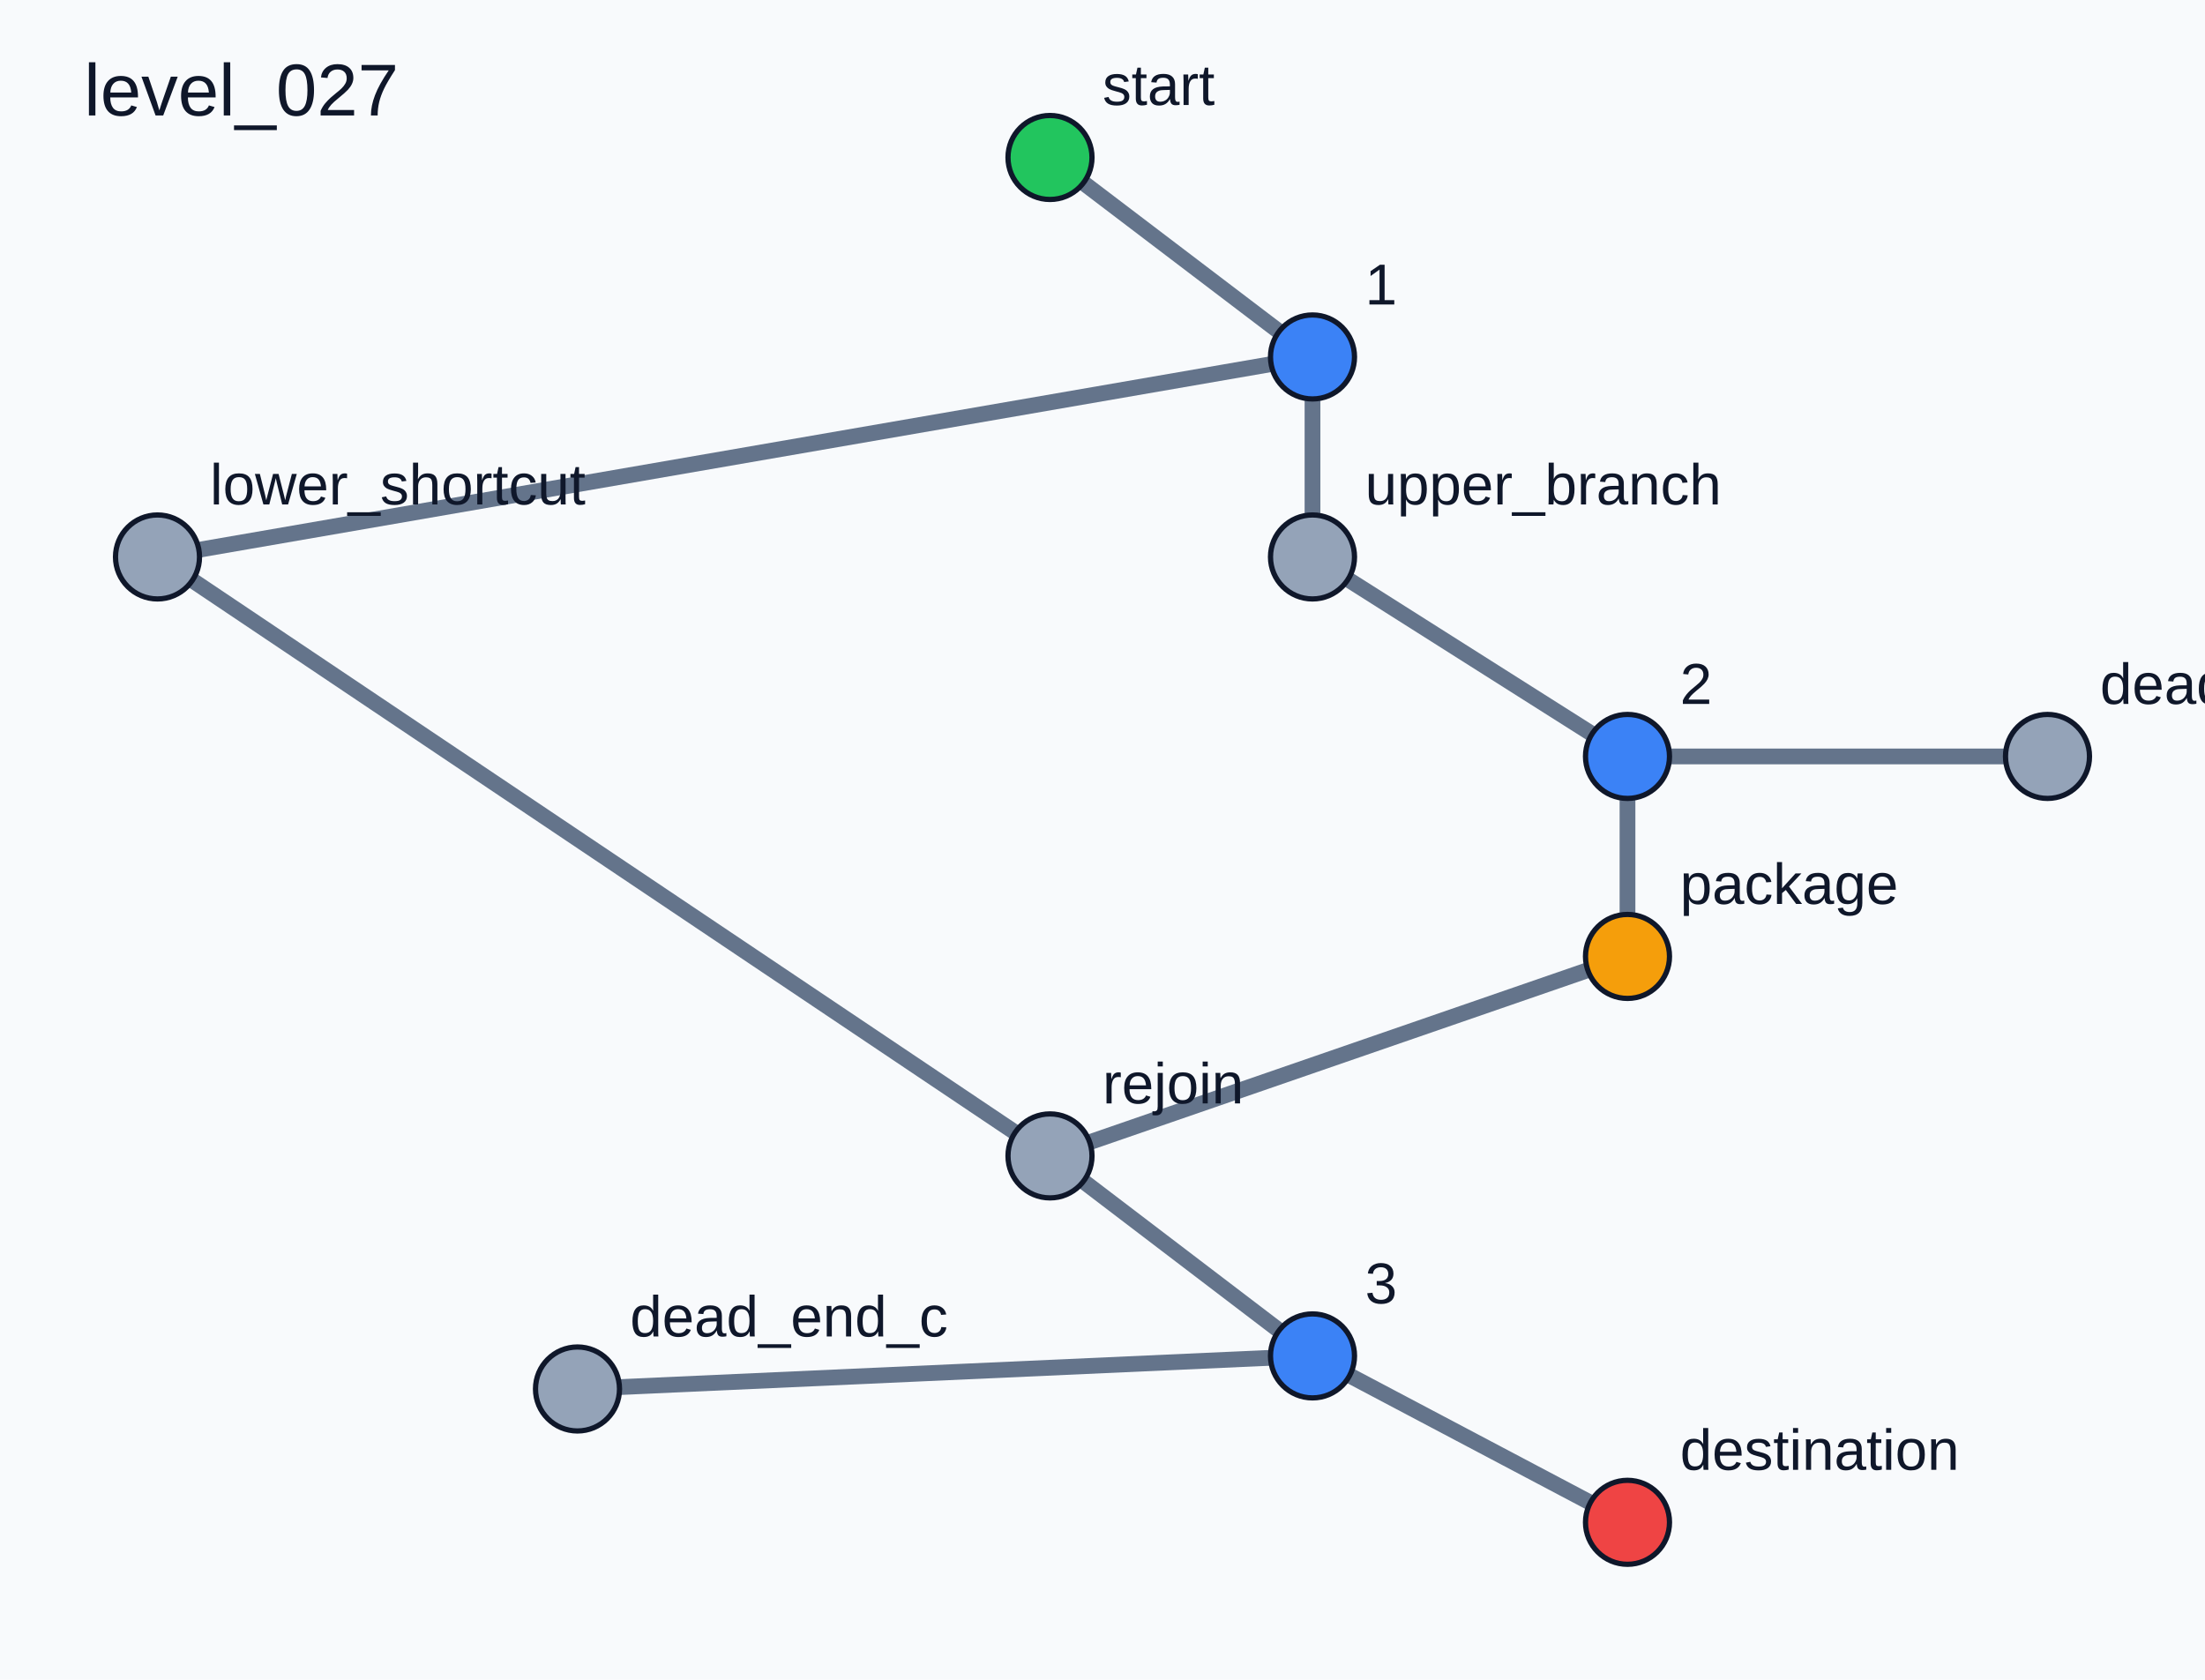
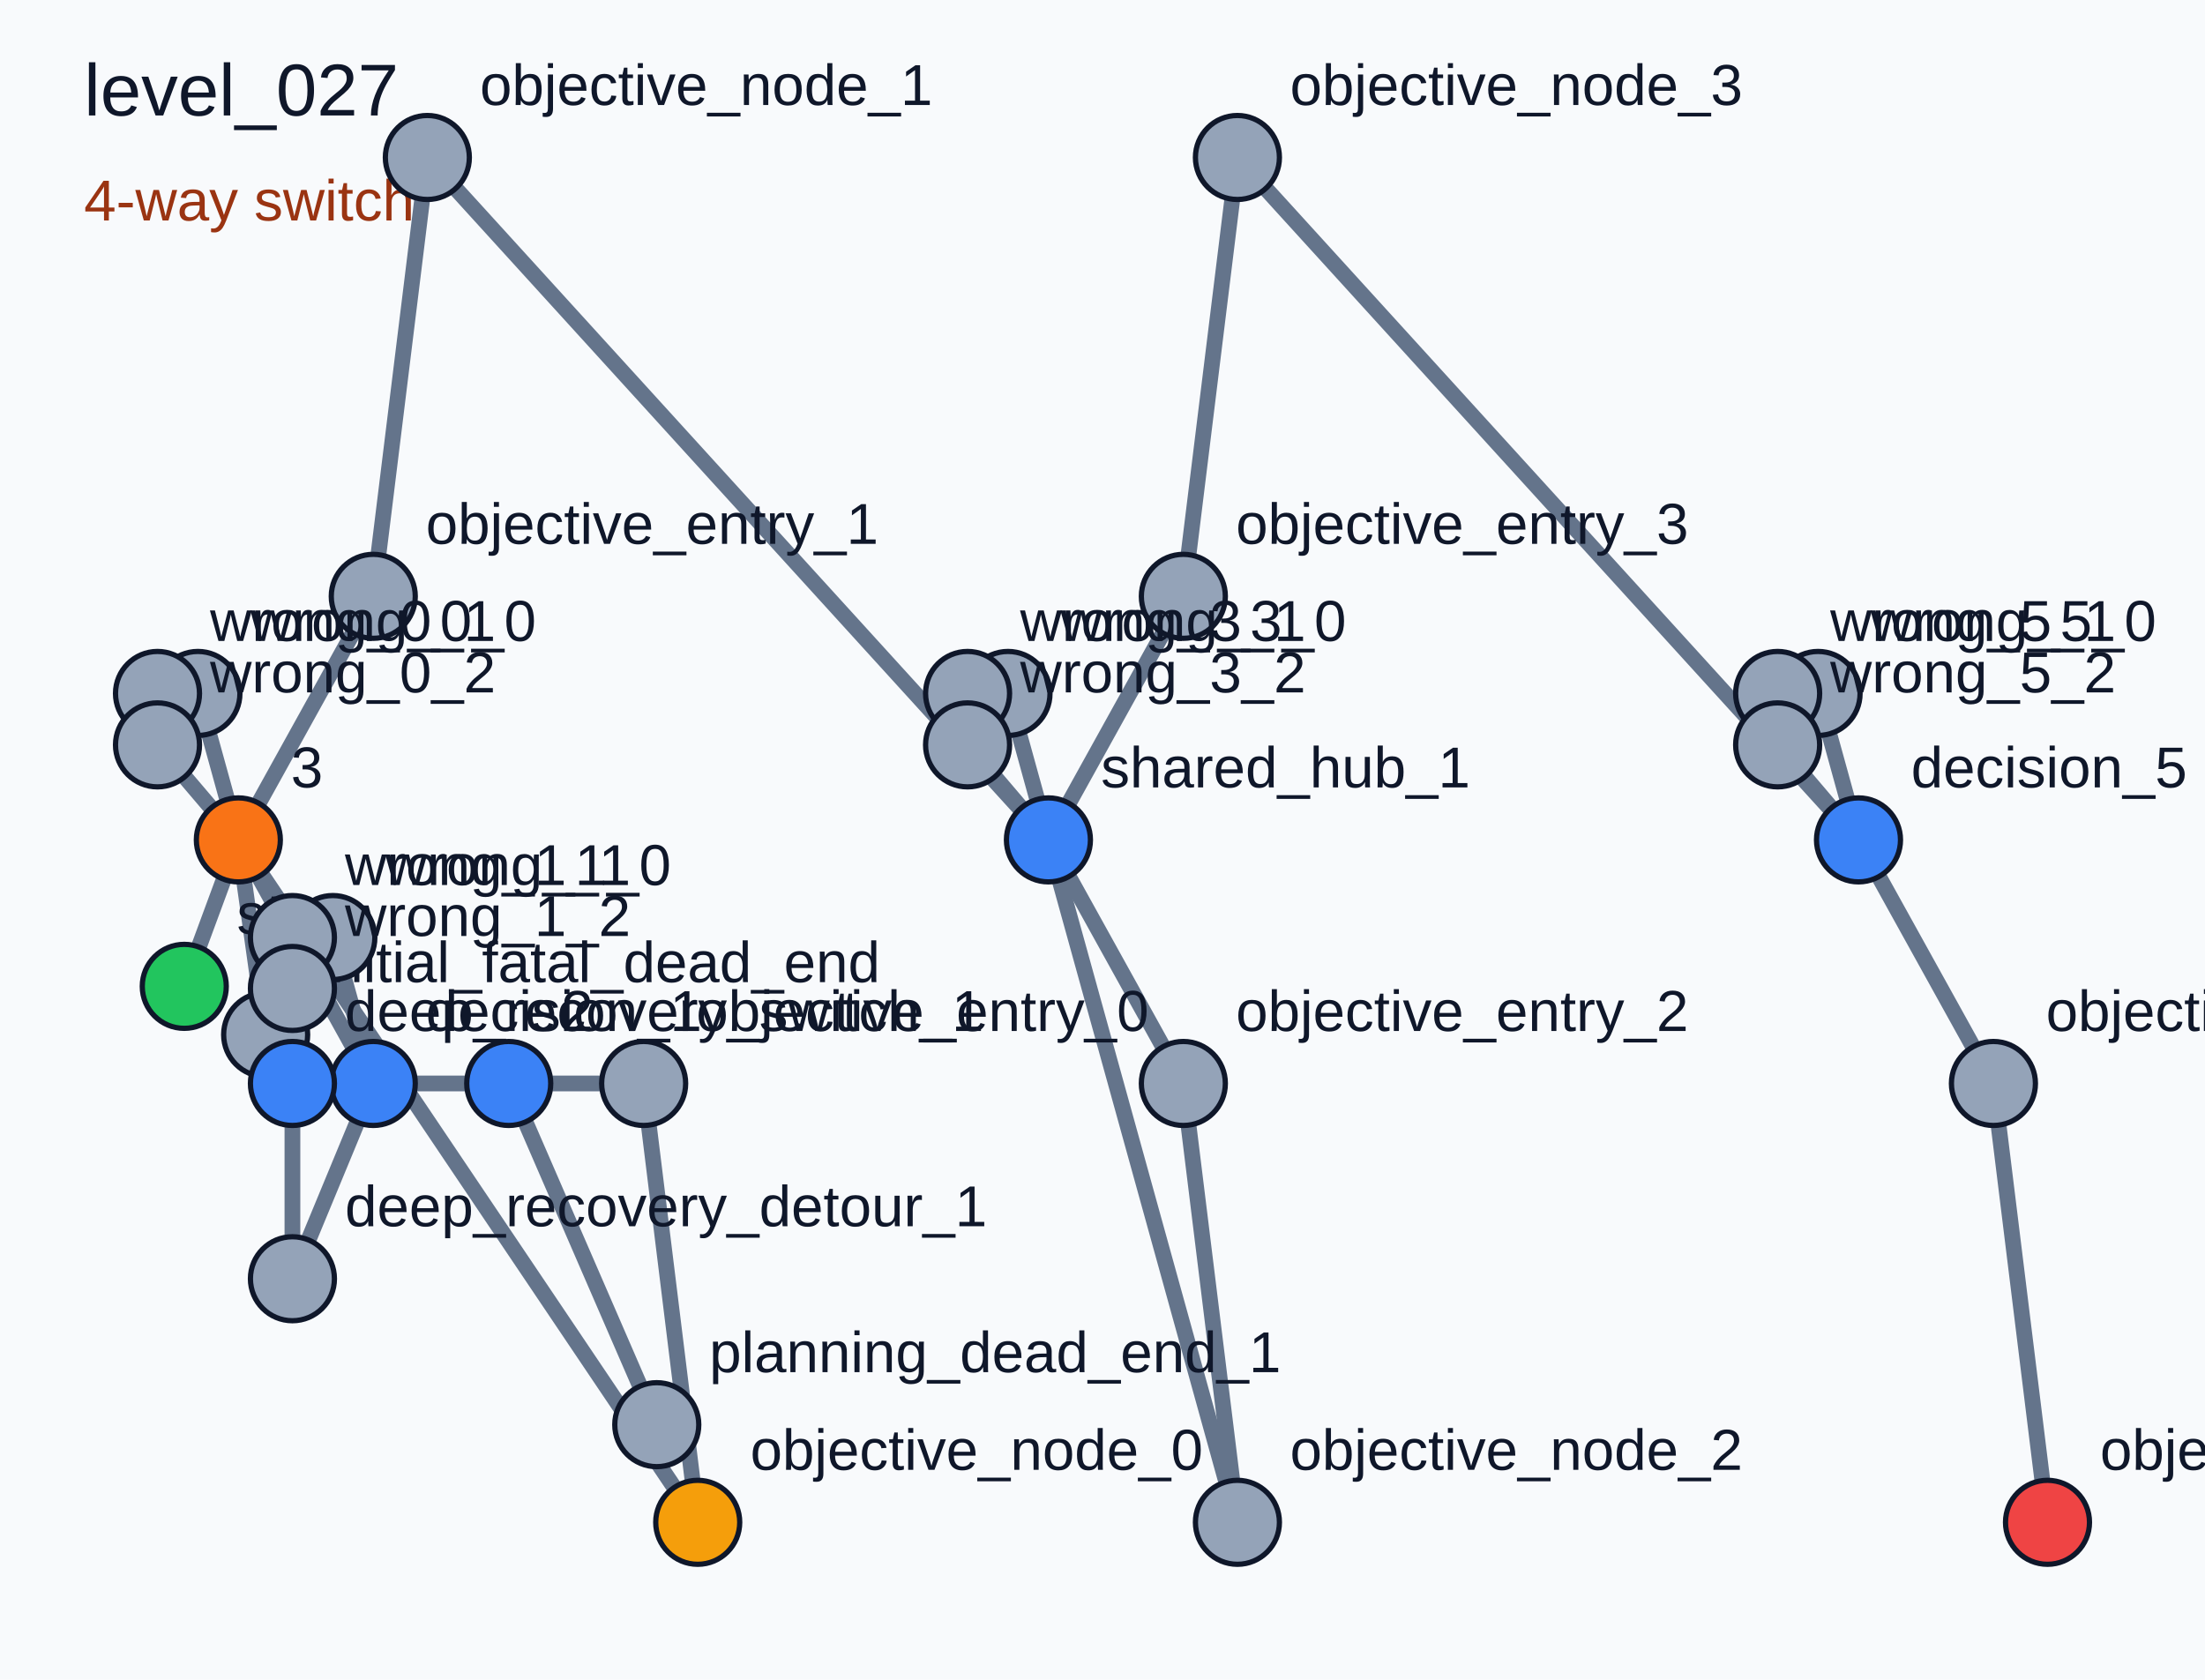
<svg xmlns="http://www.w3.org/2000/svg" width="420" height="320" viewBox="0 0 420 320">
  <rect width="100%" height="100%" fill="#f8fafc" />
  <text x="16" y="22" font-family="Arial" font-size="14" fill="#0f172a">level_027</text>
-   <line x1="200.0" y1="30.0" x2="250.0" y2="68.0" stroke="#64748b" stroke-width="3" />
-   <line x1="250.0" y1="68.0" x2="30.0" y2="106.1" stroke="#64748b" stroke-width="3" />
-   <line x1="250.0" y1="68.0" x2="250.0" y2="106.1" stroke="#64748b" stroke-width="3" />
-   <line x1="30.0" y1="106.1" x2="200.0" y2="220.2" stroke="#64748b" stroke-width="3" />
-   <line x1="250.0" y1="106.1" x2="310.0" y2="144.1" stroke="#64748b" stroke-width="3" />
-   <line x1="310.0" y1="144.1" x2="390.0" y2="144.1" stroke="#64748b" stroke-width="3" />
-   <line x1="310.0" y1="144.1" x2="310.0" y2="182.2" stroke="#64748b" stroke-width="3" />
-   <line x1="310.0" y1="182.2" x2="200.0" y2="220.2" stroke="#64748b" stroke-width="3" />
-   <line x1="200.0" y1="220.2" x2="250.0" y2="258.3" stroke="#64748b" stroke-width="3" />
-   <line x1="250.0" y1="258.3" x2="110.0" y2="264.6" stroke="#64748b" stroke-width="3" />
-   <line x1="250.0" y1="258.3" x2="310.0" y2="290.0" stroke="#64748b" stroke-width="3" />
-   <circle cx="200.0" cy="30.0" r="8" fill="#22c55e" stroke="#0f172a" stroke-width="1" />
-   <text x="210.0" y="20.0" font-family="Arial" font-size="11" fill="#0f172a">start</text>
-   <circle cx="250.0" cy="68.0" r="8" fill="#3b82f6" stroke="#0f172a" stroke-width="1" />
-   <text x="260.0" y="58.0" font-family="Arial" font-size="11" fill="#0f172a">1</text>
-   <circle cx="250.0" cy="106.1" r="8" fill="#94a3b8" stroke="#0f172a" stroke-width="1" />
-   <text x="260.0" y="96.1" font-family="Arial" font-size="11" fill="#0f172a">upper_branch</text>
-   <circle cx="310.0" cy="144.1" r="8" fill="#3b82f6" stroke="#0f172a" stroke-width="1" />
-   <text x="320.0" y="134.1" font-family="Arial" font-size="11" fill="#0f172a">2</text>
-   <circle cx="310.0" cy="182.2" r="8" fill="#f59e0b" stroke="#0f172a" stroke-width="1" />
-   <text x="320.0" y="172.2" font-family="Arial" font-size="11" fill="#0f172a">package</text>
-   <circle cx="200.0" cy="220.2" r="8" fill="#94a3b8" stroke="#0f172a" stroke-width="1" />
-   <text x="210.0" y="210.2" font-family="Arial" font-size="11" fill="#0f172a">rejoin</text>
-   <circle cx="250.0" cy="258.3" r="8" fill="#3b82f6" stroke="#0f172a" stroke-width="1" />
-   <text x="260.0" y="248.3" font-family="Arial" font-size="11" fill="#0f172a">3</text>
-   <circle cx="310.0" cy="290.0" r="8" fill="#ef4444" stroke="#0f172a" stroke-width="1" />
-   <text x="320.0" y="280.0" font-family="Arial" font-size="11" fill="#0f172a">destination</text>
-   <circle cx="30.0" cy="106.1" r="8" fill="#94a3b8" stroke="#0f172a" stroke-width="1" />
-   <text x="40.0" y="96.1" font-family="Arial" font-size="11" fill="#0f172a">lower_shortcut</text>
-   <circle cx="390.0" cy="144.1" r="8" fill="#94a3b8" stroke="#0f172a" stroke-width="1" />
-   <text x="400.0" y="134.1" font-family="Arial" font-size="11" fill="#0f172a">dead_end_b</text>
-   <circle cx="110.0" cy="264.6" r="8" fill="#94a3b8" stroke="#0f172a" stroke-width="1" />
-   <text x="120.0" y="254.6" font-family="Arial" font-size="11" fill="#0f172a">dead_end_c</text>
+   <text x="16" y="42" font-family="Arial" font-size="11" fill="#9a3412">4-way switch</text>
+   <line x1="35.1" y1="187.9" x2="45.4" y2="160.0" stroke="#64748b" stroke-width="3" />
+   <line x1="122.6" y1="206.4" x2="132.9" y2="290.0" stroke="#64748b" stroke-width="3" />
+   <line x1="45.4" y1="160.0" x2="50.6" y2="197.1" stroke="#64748b" stroke-width="3" />
+   <line x1="45.4" y1="160.0" x2="71.1" y2="206.4" stroke="#64748b" stroke-width="3" />
+   <line x1="96.9" y1="206.4" x2="125.1" y2="271.4" stroke="#64748b" stroke-width="3" />
+   <line x1="96.9" y1="206.4" x2="122.6" y2="206.4" stroke="#64748b" stroke-width="3" />
+   <line x1="71.1" y1="206.4" x2="96.9" y2="206.4" stroke="#64748b" stroke-width="3" />
+   <line x1="71.1" y1="206.4" x2="63.4" y2="178.6" stroke="#64748b" stroke-width="3" />
+   <line x1="63.4" y1="178.6" x2="55.7" y2="178.6" stroke="#64748b" stroke-width="3" />
+   <line x1="55.7" y1="178.6" x2="55.7" y2="188.3" stroke="#64748b" stroke-width="3" />
+   <line x1="55.7" y1="188.3" x2="55.7" y2="206.4" stroke="#64748b" stroke-width="3" />
+   <line x1="55.7" y1="206.4" x2="71.1" y2="206.4" stroke="#64748b" stroke-width="3" />
+   <line x1="55.7" y1="206.4" x2="55.7" y2="243.6" stroke="#64748b" stroke-width="3" />
+   <line x1="55.7" y1="243.6" x2="71.1" y2="206.4" stroke="#64748b" stroke-width="3" />
+   <line x1="132.9" y1="290.0" x2="45.4" y2="160.0" stroke="#64748b" stroke-width="3" />
+   <line x1="71.1" y1="113.6" x2="81.4" y2="30.0" stroke="#64748b" stroke-width="3" />
+   <line x1="45.4" y1="160.0" x2="71.1" y2="113.6" stroke="#64748b" stroke-width="3" />
+   <line x1="45.4" y1="160.0" x2="37.7" y2="132.1" stroke="#64748b" stroke-width="3" />
+   <line x1="37.7" y1="132.1" x2="30.0" y2="132.1" stroke="#64748b" stroke-width="3" />
+   <line x1="30.0" y1="132.1" x2="30.0" y2="141.9" stroke="#64748b" stroke-width="3" />
+   <line x1="30.0" y1="141.9" x2="45.4" y2="160.0" stroke="#64748b" stroke-width="3" />
+   <line x1="81.4" y1="30.0" x2="199.7" y2="160.0" stroke="#64748b" stroke-width="3" />
+   <line x1="225.4" y1="206.4" x2="235.7" y2="290.0" stroke="#64748b" stroke-width="3" />
+   <line x1="199.7" y1="160.0" x2="225.4" y2="206.4" stroke="#64748b" stroke-width="3" />
+   <line x1="235.7" y1="290.0" x2="199.7" y2="160.0" stroke="#64748b" stroke-width="3" />
+   <line x1="225.4" y1="113.6" x2="235.7" y2="30.0" stroke="#64748b" stroke-width="3" />
+   <line x1="199.7" y1="160.0" x2="225.4" y2="113.6" stroke="#64748b" stroke-width="3" />
+   <line x1="199.7" y1="160.0" x2="192.0" y2="132.1" stroke="#64748b" stroke-width="3" />
+   <line x1="192.0" y1="132.1" x2="184.3" y2="132.1" stroke="#64748b" stroke-width="3" />
+   <line x1="184.3" y1="132.1" x2="184.3" y2="141.9" stroke="#64748b" stroke-width="3" />
+   <line x1="184.3" y1="141.9" x2="199.7" y2="160.0" stroke="#64748b" stroke-width="3" />
+   <line x1="235.7" y1="30.0" x2="354.0" y2="160.0" stroke="#64748b" stroke-width="3" />
+   <line x1="379.7" y1="206.4" x2="390.0" y2="290.0" stroke="#64748b" stroke-width="3" />
+   <line x1="354.0" y1="160.0" x2="379.7" y2="206.4" stroke="#64748b" stroke-width="3" />
+   <line x1="354.0" y1="160.0" x2="346.3" y2="132.1" stroke="#64748b" stroke-width="3" />
+   <line x1="346.3" y1="132.1" x2="338.6" y2="132.1" stroke="#64748b" stroke-width="3" />
+   <line x1="338.6" y1="132.1" x2="338.6" y2="141.9" stroke="#64748b" stroke-width="3" />
+   <line x1="338.6" y1="141.9" x2="354.0" y2="160.0" stroke="#64748b" stroke-width="3" />
+   <circle cx="35.1" cy="187.9" r="8" fill="#22c55e" stroke="#0f172a" stroke-width="1" />
+   <text x="45.1" y="177.9" font-family="Arial" font-size="11" fill="#0f172a">start</text>
+   <circle cx="45.4" cy="160.0" r="8" fill="#f97316" stroke="#0f172a" stroke-width="1" />
+   <text x="55.4" y="150.0" font-family="Arial" font-size="11" fill="#0f172a">3</text>
+   <circle cx="71.1" cy="206.4" r="8" fill="#3b82f6" stroke="#0f172a" stroke-width="1" />
+   <text x="81.1" y="196.4" font-family="Arial" font-size="11" fill="#0f172a">decision_1</text>
+   <circle cx="199.7" cy="160.0" r="8" fill="#3b82f6" stroke="#0f172a" stroke-width="1" />
+   <text x="209.7" y="150.0" font-family="Arial" font-size="11" fill="#0f172a">shared_hub_1</text>
+   <circle cx="354.0" cy="160.0" r="8" fill="#3b82f6" stroke="#0f172a" stroke-width="1" />
+   <text x="364.0" y="150.0" font-family="Arial" font-size="11" fill="#0f172a">decision_5</text>
+   <circle cx="132.9" cy="290.0" r="8" fill="#f59e0b" stroke="#0f172a" stroke-width="1" />
+   <text x="142.9" y="280.0" font-family="Arial" font-size="11" fill="#0f172a">objective_node_0</text>
+   <circle cx="122.6" cy="206.4" r="8" fill="#94a3b8" stroke="#0f172a" stroke-width="1" />
+   <text x="132.6" y="196.4" font-family="Arial" font-size="11" fill="#0f172a">objective_entry_0</text>
+   <circle cx="50.6" cy="197.1" r="8" fill="#94a3b8" stroke="#0f172a" stroke-width="1" />
+   <text x="60.6" y="187.1" font-family="Arial" font-size="11" fill="#0f172a">initial_fatal_dead_end</text>
+   <circle cx="96.9" cy="206.4" r="8" fill="#3b82f6" stroke="#0f172a" stroke-width="1" />
+   <text x="106.9" y="196.4" font-family="Arial" font-size="11" fill="#0f172a">2</text>
+   <circle cx="125.1" cy="271.4" r="8" fill="#94a3b8" stroke="#0f172a" stroke-width="1" />
+   <text x="135.1" y="261.4" font-family="Arial" font-size="11" fill="#0f172a">planning_dead_end_1</text>
+   <circle cx="63.4" cy="178.6" r="8" fill="#94a3b8" stroke="#0f172a" stroke-width="1" />
+   <text x="73.4" y="168.6" font-family="Arial" font-size="11" fill="#0f172a">wrong_1_0</text>
+   <circle cx="55.7" cy="178.6" r="8" fill="#94a3b8" stroke="#0f172a" stroke-width="1" />
+   <text x="65.7" y="168.6" font-family="Arial" font-size="11" fill="#0f172a">wrong_1_1</text>
+   <circle cx="55.7" cy="188.3" r="8" fill="#94a3b8" stroke="#0f172a" stroke-width="1" />
+   <text x="65.7" y="178.3" font-family="Arial" font-size="11" fill="#0f172a">wrong_1_2</text>
+   <circle cx="55.7" cy="206.4" r="8" fill="#3b82f6" stroke="#0f172a" stroke-width="1" />
+   <text x="65.7" y="196.4" font-family="Arial" font-size="11" fill="#0f172a">deep_recovery_switch_1</text>
+   <circle cx="55.7" cy="243.6" r="8" fill="#94a3b8" stroke="#0f172a" stroke-width="1" />
+   <text x="65.7" y="233.6" font-family="Arial" font-size="11" fill="#0f172a">deep_recovery_detour_1</text>
+   <circle cx="81.4" cy="30.0" r="8" fill="#94a3b8" stroke="#0f172a" stroke-width="1" />
+   <text x="91.4" y="20.0" font-family="Arial" font-size="11" fill="#0f172a">objective_node_1</text>
+   <circle cx="71.1" cy="113.6" r="8" fill="#94a3b8" stroke="#0f172a" stroke-width="1" />
+   <text x="81.1" y="103.6" font-family="Arial" font-size="11" fill="#0f172a">objective_entry_1</text>
+   <circle cx="37.7" cy="132.1" r="8" fill="#94a3b8" stroke="#0f172a" stroke-width="1" />
+   <text x="47.7" y="122.1" font-family="Arial" font-size="11" fill="#0f172a">wrong_0_0</text>
+   <circle cx="30.0" cy="132.1" r="8" fill="#94a3b8" stroke="#0f172a" stroke-width="1" />
+   <text x="40.0" y="122.1" font-family="Arial" font-size="11" fill="#0f172a">wrong_0_1</text>
+   <circle cx="30.0" cy="141.9" r="8" fill="#94a3b8" stroke="#0f172a" stroke-width="1" />
+   <text x="40.0" y="131.9" font-family="Arial" font-size="11" fill="#0f172a">wrong_0_2</text>
+   <circle cx="235.7" cy="290.0" r="8" fill="#94a3b8" stroke="#0f172a" stroke-width="1" />
+   <text x="245.7" y="280.0" font-family="Arial" font-size="11" fill="#0f172a">objective_node_2</text>
+   <circle cx="225.4" cy="206.4" r="8" fill="#94a3b8" stroke="#0f172a" stroke-width="1" />
+   <text x="235.4" y="196.4" font-family="Arial" font-size="11" fill="#0f172a">objective_entry_2</text>
+   <circle cx="235.7" cy="30.0" r="8" fill="#94a3b8" stroke="#0f172a" stroke-width="1" />
+   <text x="245.7" y="20.0" font-family="Arial" font-size="11" fill="#0f172a">objective_node_3</text>
+   <circle cx="225.4" cy="113.6" r="8" fill="#94a3b8" stroke="#0f172a" stroke-width="1" />
+   <text x="235.4" y="103.6" font-family="Arial" font-size="11" fill="#0f172a">objective_entry_3</text>
+   <circle cx="192.0" cy="132.1" r="8" fill="#94a3b8" stroke="#0f172a" stroke-width="1" />
+   <text x="202.0" y="122.1" font-family="Arial" font-size="11" fill="#0f172a">wrong_3_0</text>
+   <circle cx="184.3" cy="132.1" r="8" fill="#94a3b8" stroke="#0f172a" stroke-width="1" />
+   <text x="194.3" y="122.1" font-family="Arial" font-size="11" fill="#0f172a">wrong_3_1</text>
+   <circle cx="184.3" cy="141.9" r="8" fill="#94a3b8" stroke="#0f172a" stroke-width="1" />
+   <text x="194.3" y="131.9" font-family="Arial" font-size="11" fill="#0f172a">wrong_3_2</text>
+   <circle cx="390.0" cy="290.0" r="8" fill="#ef4444" stroke="#0f172a" stroke-width="1" />
+   <text x="400.0" y="280.0" font-family="Arial" font-size="11" fill="#0f172a">objective_node_4</text>
+   <circle cx="379.7" cy="206.4" r="8" fill="#94a3b8" stroke="#0f172a" stroke-width="1" />
+   <text x="389.7" y="196.4" font-family="Arial" font-size="11" fill="#0f172a">objective_entry_4</text>
+   <circle cx="346.3" cy="132.1" r="8" fill="#94a3b8" stroke="#0f172a" stroke-width="1" />
+   <text x="356.3" y="122.1" font-family="Arial" font-size="11" fill="#0f172a">wrong_5_0</text>
+   <circle cx="338.6" cy="132.1" r="8" fill="#94a3b8" stroke="#0f172a" stroke-width="1" />
+   <text x="348.6" y="122.1" font-family="Arial" font-size="11" fill="#0f172a">wrong_5_1</text>
+   <circle cx="338.6" cy="141.9" r="8" fill="#94a3b8" stroke="#0f172a" stroke-width="1" />
+   <text x="348.6" y="131.9" font-family="Arial" font-size="11" fill="#0f172a">wrong_5_2</text>
</svg>
